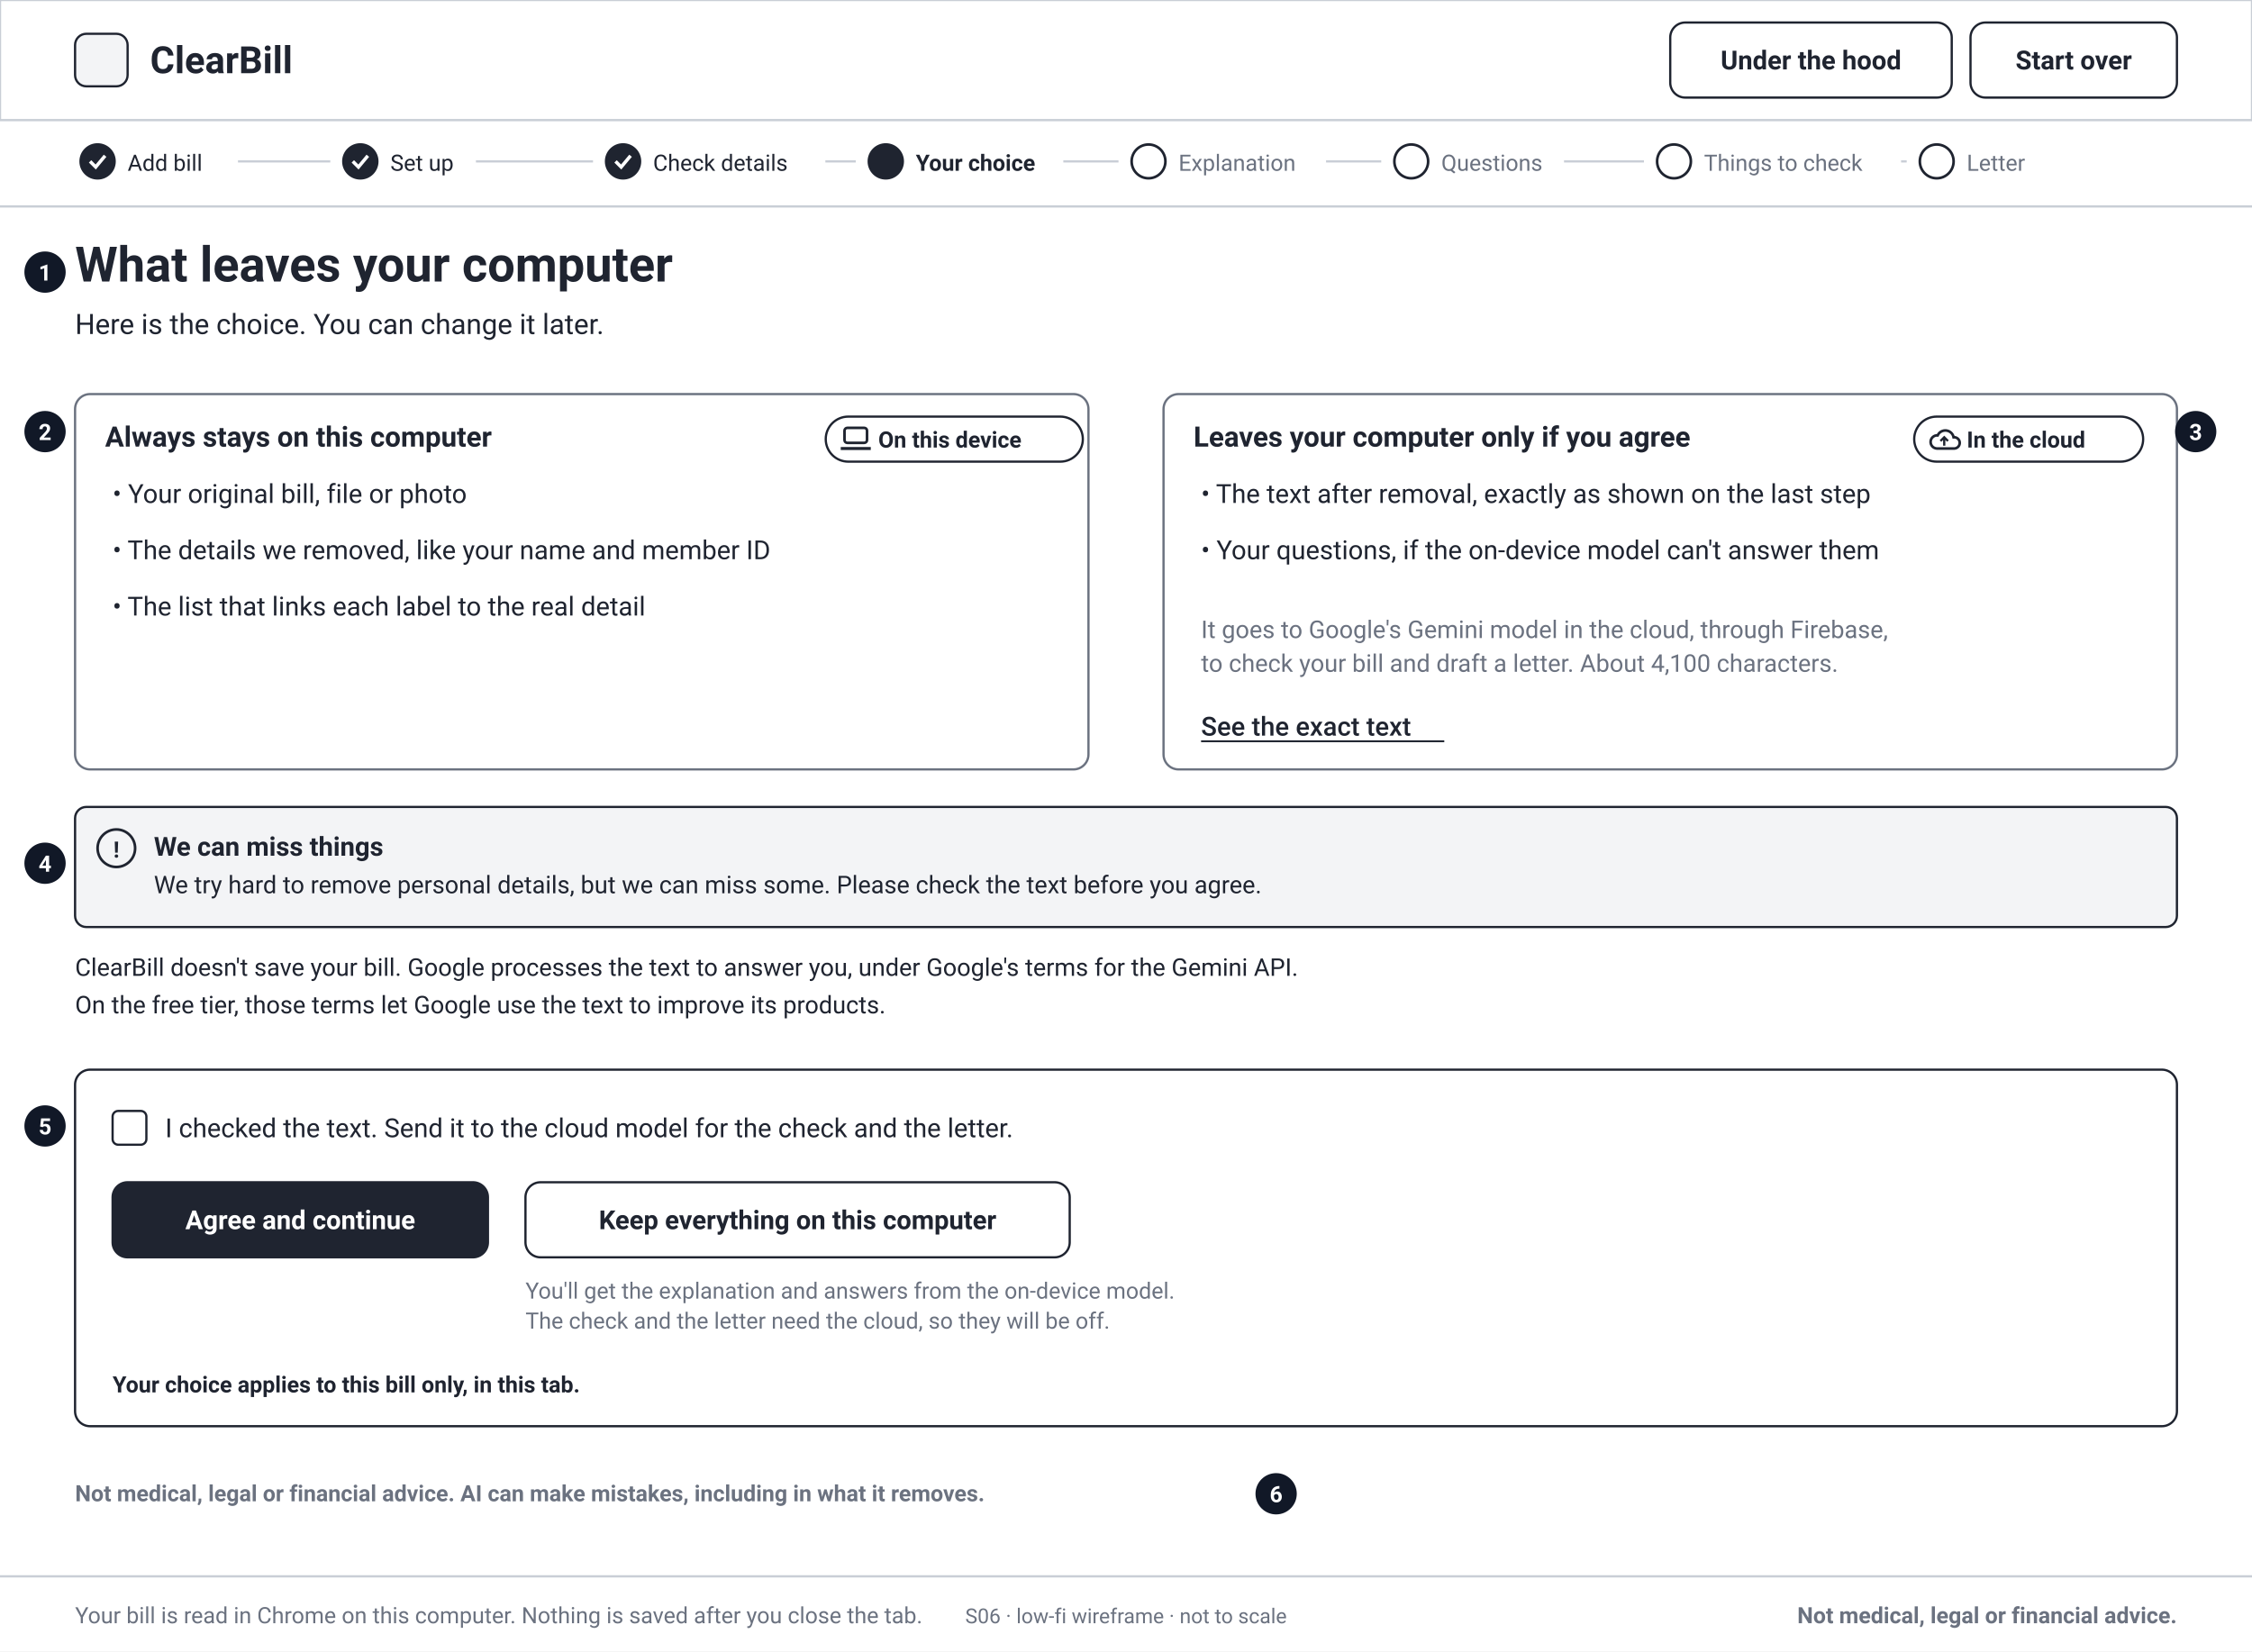
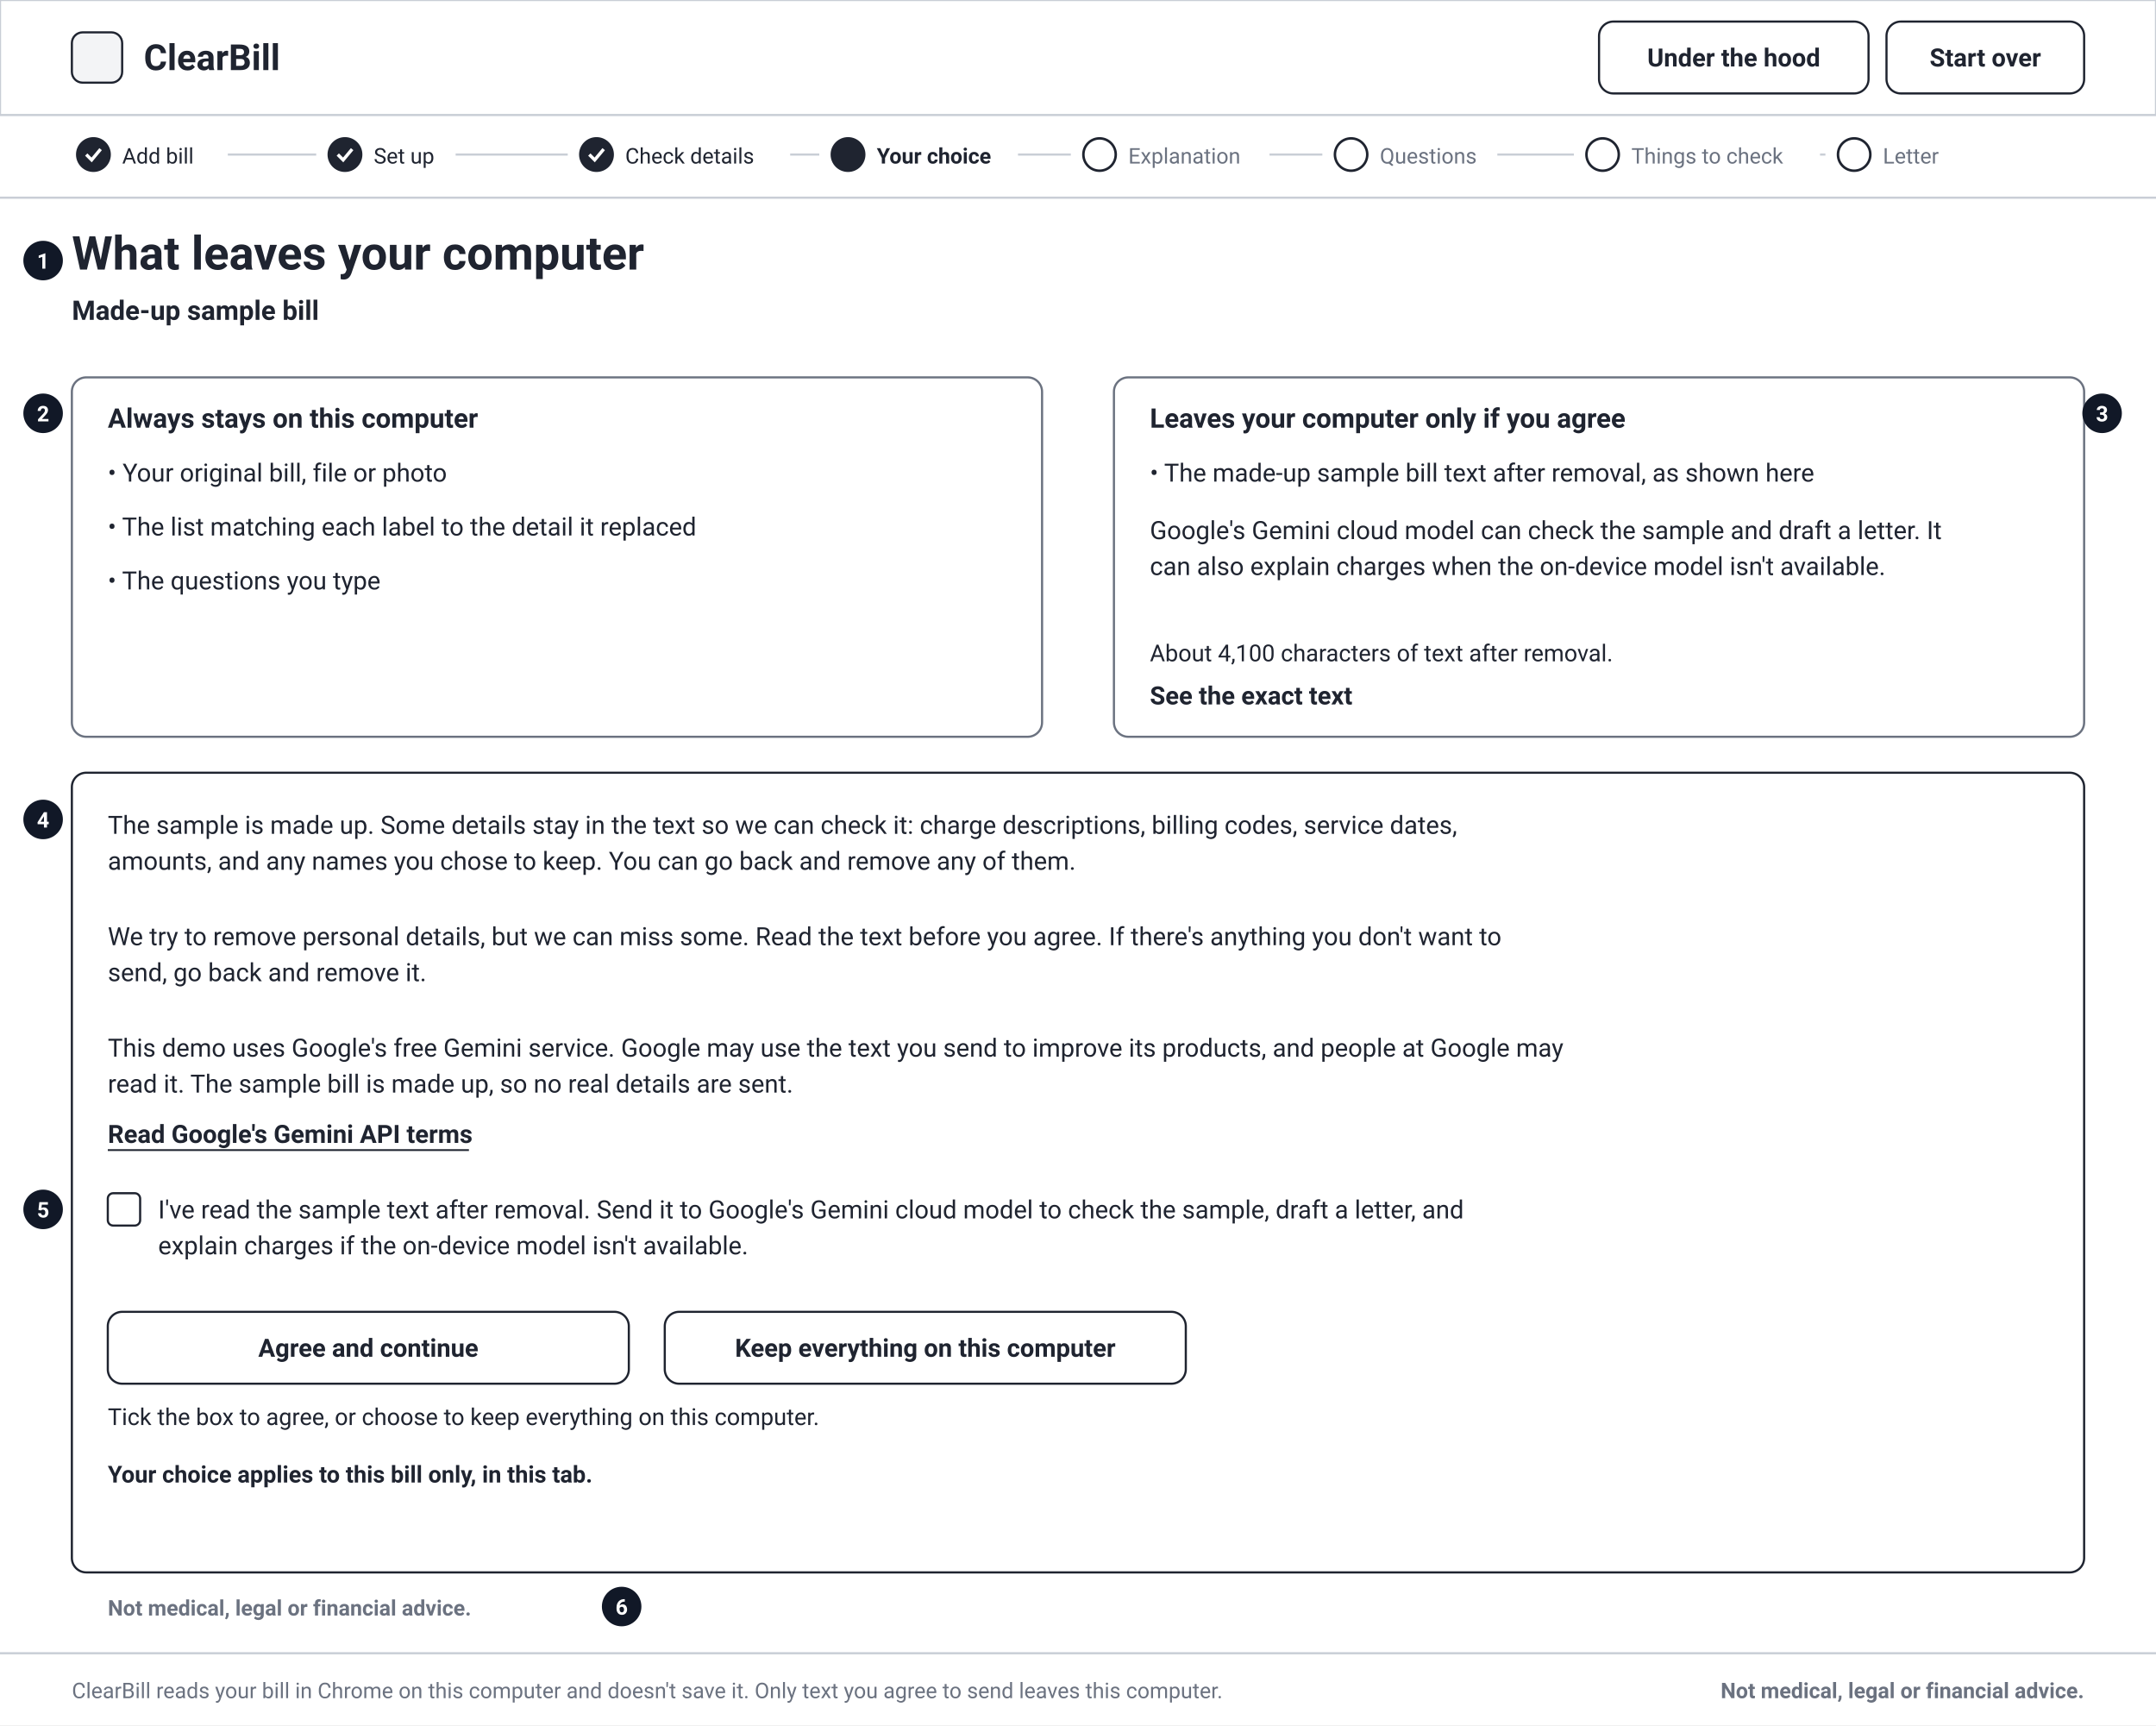
- <svg xmlns="http://www.w3.org/2000/svg" width="1200" height="880" viewBox="0 0 1200 880" role="img" aria-labelledby="t-S06 d-S06" font-family="system-ui, -apple-system, Segoe UI, Roboto, sans-serif">
-   <rect width="1200" height="880" fill="#FFFFFF" />
+ <svg xmlns="http://www.w3.org/2000/svg" width="1200" height="960" viewBox="0 0 1200 960" role="img" aria-labelledby="t-S06 d-S06" font-family="system-ui, -apple-system, Segoe UI, Roboto, sans-serif">
+   <rect width="1200" height="960" fill="#FFFFFF" />
  <rect x="0" y="0" width="1200" height="64" rx="0" fill="#FFFFFF" stroke="#C9CED6" stroke-width="1.2" />
  <rect x="40" y="18" width="28" height="28" rx="6" fill="#F3F4F6" stroke="#1F2430" stroke-width="1.2" />
  <text x="80" y="39" font-size="20" font-weight="700" fill="#1F2430" text-anchor="start">ClearBill</text>
  <rect x="890" y="12" width="150" height="40" rx="8" fill="#FFFFFF" stroke="#1F2430" stroke-width="1.2" />
  <text x="965.0" y="37" font-size="14" font-weight="600" fill="#1F2430" text-anchor="middle">Under the hood</text>
  <rect x="1050" y="12" width="110" height="40" rx="8" fill="#FFFFFF" stroke="#1F2430" stroke-width="1.2" />
  <text x="1105.0" y="37" font-size="14" font-weight="600" fill="#1F2430" text-anchor="middle">Start over</text>
  <circle cx="52.0" cy="86" r="9" fill="#1F2430" stroke="#1F2430" stroke-width="1.4" />
  <path d="M48.0 86 l3 3 l5 -6" fill="none" stroke="#FFFFFF" stroke-width="1.8" />
  <text x="68.0" y="91" font-size="12" font-weight="400" fill="#1F2430" text-anchor="start">Add bill</text>
  <line x1="126.8" y1="86" x2="176.0" y2="86" stroke="#C9CED6" stroke-width="1.2" />
  <circle cx="192.0" cy="86" r="9" fill="#1F2430" stroke="#1F2430" stroke-width="1.4" />
  <path d="M188.0 86 l3 3 l5 -6" fill="none" stroke="#FFFFFF" stroke-width="1.8" />
  <text x="208.0" y="91" font-size="12" font-weight="400" fill="#1F2430" text-anchor="start">Set up</text>
  <line x1="253.6" y1="86" x2="316.0" y2="86" stroke="#C9CED6" stroke-width="1.2" />
  <circle cx="332.0" cy="86" r="9" fill="#1F2430" stroke="#1F2430" stroke-width="1.4" />
  <path d="M328.0 86 l3 3 l5 -6" fill="none" stroke="#FFFFFF" stroke-width="1.8" />
  <text x="348.0" y="91" font-size="12" font-weight="400" fill="#1F2430" text-anchor="start">Check details</text>
  <line x1="439.8" y1="86" x2="456.0" y2="86" stroke="#C9CED6" stroke-width="1.2" />
  <circle cx="472.0" cy="86" r="9" fill="#1F2430" stroke="#1F2430" stroke-width="1.4" />
  <text x="488.0" y="91" font-size="12" font-weight="700" fill="#1F2430" text-anchor="start">Your choice</text>
  <line x1="566.6" y1="86" x2="596.0" y2="86" stroke="#C9CED6" stroke-width="1.2" />
  <circle cx="612.0" cy="86" r="9" fill="#FFFFFF" stroke="#1F2430" stroke-width="1.4" />
  <text x="628.0" y="91" font-size="12" font-weight="400" fill="#6B7280" text-anchor="start">Explanation</text>
  <line x1="706.6" y1="86" x2="736.0" y2="86" stroke="#C9CED6" stroke-width="1.2" />
  <circle cx="752.0" cy="86" r="9" fill="#FFFFFF" stroke="#1F2430" stroke-width="1.4" />
  <text x="768.0" y="91" font-size="12" font-weight="400" fill="#6B7280" text-anchor="start">Questions</text>
  <line x1="833.4" y1="86" x2="876.0" y2="86" stroke="#C9CED6" stroke-width="1.2" />
  <circle cx="892.0" cy="86" r="9" fill="#FFFFFF" stroke="#1F2430" stroke-width="1.4" />
  <text x="908.0" y="91" font-size="12" font-weight="400" fill="#6B7280" text-anchor="start">Things to check</text>
  <line x1="1013.0" y1="86" x2="1016.0" y2="86" stroke="#C9CED6" stroke-width="1.2" />
  <circle cx="1032.0" cy="86" r="9" fill="#FFFFFF" stroke="#1F2430" stroke-width="1.4" />
  <text x="1048.0" y="91" font-size="12" font-weight="400" fill="#6B7280" text-anchor="start">Letter</text>
  <line x1="0" y1="110" x2="1200" y2="110" stroke="#C9CED6" stroke-width="1.2" />
-   <line x1="0" y1="840" x2="1200" y2="840" stroke="#C9CED6" stroke-width="1.2" />
-   <text x="40" y="865" font-size="12" font-weight="400" fill="#6B7280" text-anchor="start">Your bill is read in Chrome on this computer. Nothing is saved after you close the tab.</text>
-   <text x="1160" y="865" font-size="12" font-weight="600" fill="#6B7280" text-anchor="end">Not medical, legal or financial advice.</text>
+   <line x1="0" y1="920" x2="1200" y2="920" stroke="#C9CED6" stroke-width="1.2" />
+   <text x="40" y="945" font-size="12" font-weight="400" fill="#6B7280" text-anchor="start">ClearBill reads your bill in Chrome on this computer and doesn't save it. Only text you agree to send leaves this computer.</text>
+   <text x="1160" y="945" font-size="12" font-weight="600" fill="#6B7280" text-anchor="end">Not medical, legal or financial advice.</text>
  <text x="40" y="150" font-size="26" font-weight="700" fill="#1F2430" text-anchor="start">What leaves your computer</text>
-   <text x="40" y="178" font-size="15" font-weight="400" fill="#1F2430" text-anchor="start">Here is the choice. You can change it later.</text>
+   <text x="40" y="178" font-size="15" font-weight="600" fill="#1F2430" text-anchor="start">Made-up sample bill</text>
  <circle cx="24" cy="145" r="11" fill="#111827" />
  <text x="24" y="149.5" font-size="12" font-weight="700" fill="#FFFFFF" text-anchor="middle">1</text>
  <rect x="40" y="210" width="540" height="200" rx="8" fill="#FFFFFF" stroke="#6B7280" stroke-width="1.2" />
-   <text x="56" y="238" font-size="15" font-weight="700" fill="#1F2430" text-anchor="start">Always stays on this computer</text>
-   <rect x="440" y="222" width="137" height="24" rx="12" fill="#FFFFFF" stroke="#1F2430" stroke-width="1.2" />
-   <rect x="450" y="228" width="12" height="8" rx="1.5" fill="none" stroke="#1F2430" stroke-width="1.4" />
-   <line x1="448" y1="239" x2="464" y2="239" stroke="#1F2430" stroke-width="1.6" />
-   <text x="468" y="238.5" font-size="12" font-weight="600" fill="#1F2430" text-anchor="start">On this device</text>
+   <text x="60" y="238" font-size="15" font-weight="700" fill="#1F2430" text-anchor="start">Always stays on this computer</text>
  <text x="60" y="268" font-size="14" font-weight="400" fill="#1F2430" text-anchor="start">•  Your original bill, file or photo</text>
-   <text x="60" y="298" font-size="14" font-weight="400" fill="#1F2430" text-anchor="start">•  The details we removed, like your name and member ID</text>
-   <text x="60" y="328" font-size="14" font-weight="400" fill="#1F2430" text-anchor="start">•  The list that links each label to the real detail</text>
+   <text x="60" y="298" font-size="14" font-weight="400" fill="#1F2430" text-anchor="start">•  The list matching each label to the detail it replaced</text>
+   <text x="60" y="328" font-size="14" font-weight="400" fill="#1F2430" text-anchor="start">•  The questions you type</text>
  <circle cx="24" cy="230" r="11" fill="#111827" />
  <text x="24" y="234.5" font-size="12" font-weight="700" fill="#FFFFFF" text-anchor="middle">2</text>
  <rect x="620" y="210" width="540" height="200" rx="8" fill="#FFFFFF" stroke="#6B7280" stroke-width="1.2" />
-   <text x="636" y="238" font-size="15" font-weight="700" fill="#1F2430" text-anchor="start">Leaves your computer only if you agree</text>
-   <rect x="1020" y="222" width="122" height="24" rx="12" fill="#FFFFFF" stroke="#1F2430" stroke-width="1.2" />
-   <path d="M1032 239 a3.5 3.5 0 0 1 0.5 -7 a4.5 4.5 0 0 1 8.5 1 a3 3 0 0 1 0.5 6 z" fill="none" stroke="#1F2430" stroke-width="1.4" />
-   <path d="M1036 237.5 v-4.5 m-2 2 l2 -2 l2 2" fill="none" stroke="#1F2430" stroke-width="1.2" />
-   <text x="1048" y="238.5" font-size="12" font-weight="600" fill="#1F2430" text-anchor="start">In the cloud</text>
-   <text x="640" y="268" font-size="14" font-weight="400" fill="#1F2430" text-anchor="start">•  The text after removal, exactly as shown on the last step</text>
-   <text x="640" y="298" font-size="14" font-weight="400" fill="#1F2430" text-anchor="start">•  Your questions, if the on-device model can't answer them</text>
-   <text x="640" y="340" font-size="13" font-weight="400" fill="#6B7280" text-anchor="start">It goes to Google's Gemini model in the cloud, through Firebase,</text>
-   <text x="640" y="358" font-size="13" font-weight="400" fill="#6B7280" text-anchor="start">to check your bill and draft a letter. About 4,100 characters.</text>
-   <text x="640" y="392" font-size="14" font-weight="500" fill="#1F2430" text-anchor="start">See the exact text</text>
-   <line x1="640" y1="395" x2="769.6" y2="395" stroke="#1F2430" stroke-width="1" />
+   <text x="640" y="238" font-size="15" font-weight="700" fill="#1F2430" text-anchor="start">Leaves your computer only if you agree</text>
+   <text x="640" y="268" font-size="14" font-weight="400" fill="#1F2430" text-anchor="start">•  The made-up sample bill text after removal, as shown here</text>
+   <text x="640" y="300" font-size="14" font-weight="400" fill="#1F2430" text-anchor="start">Google's Gemini cloud model can check the sample and draft a letter. It</text>
+   <text x="640" y="320" font-size="14" font-weight="400" fill="#1F2430" text-anchor="start">can also explain charges when the on-device model isn't available.</text>
+   <text x="640" y="368" font-size="13" font-weight="400" fill="#1F2430" text-anchor="start">About 4,100 characters of text after removal.</text>
+   <text x="640" y="392" font-size="14" font-weight="600" fill="#1F2430" text-anchor="start">See the exact text</text>
  <circle cx="1170" cy="230" r="11" fill="#111827" />
  <text x="1170" y="234.5" font-size="12" font-weight="700" fill="#FFFFFF" text-anchor="middle">3</text>
-   <rect x="40" y="430" width="1120" height="64" rx="6" fill="#F3F4F6" stroke="#1F2430" stroke-width="1.2" />
-   <circle cx="62" cy="452" r="10" fill="none" stroke="#1F2430" stroke-width="1.4" />
-   <text x="62" y="457" font-size="12" font-weight="700" fill="#1F2430" text-anchor="middle">!</text>
-   <text x="82" y="456" font-size="14" font-weight="700" fill="#1F2430" text-anchor="start">We can miss things</text>
-   <text x="82" y="476" font-size="13" font-weight="400" fill="#1F2430" text-anchor="start">We try hard to remove personal details, but we can miss some. Please check the text before you agree.</text>
-   <text x="40" y="520" font-size="13" font-weight="400" fill="#1F2430" text-anchor="start">ClearBill doesn't save your bill. Google processes the text to answer you, under Google's terms for the Gemini API.</text>
-   <text x="40" y="540" font-size="13" font-weight="400" fill="#1F2430" text-anchor="start">On the free tier, those terms let Google use the text to improve its products.</text>
-   <circle cx="24" cy="460" r="11" fill="#111827" />
-   <text x="24" y="464.5" font-size="12" font-weight="700" fill="#FFFFFF" text-anchor="middle">4</text>
-   <rect x="40" y="570" width="1120" height="190" rx="8" fill="#FFFFFF" stroke="#1F2430" stroke-width="1.2" />
-   <rect x="60" y="592" width="18" height="18" rx="3" fill="#FFFFFF" stroke="#1F2430" stroke-width="1.2" />
-   <text x="88" y="606" font-size="14" font-weight="400" fill="#1F2430" text-anchor="start">I checked the text. Send it to the cloud model for the check and the letter.</text>
-   <rect x="60" y="630" width="200" height="40" rx="8" fill="#1F2430" stroke="#1F2430" stroke-width="1.2" />
-   <text x="160.0" y="655" font-size="14" font-weight="600" fill="#FFFFFF" text-anchor="middle">Agree and continue</text>
-   <rect x="280" y="630" width="290" height="40" rx="8" fill="#FFFFFF" stroke="#1F2430" stroke-width="1.2" />
-   <text x="425.0" y="655" font-size="14" font-weight="600" fill="#1F2430" text-anchor="middle">Keep everything on this computer</text>
-   <text x="280" y="692" font-size="12" font-weight="400" fill="#6B7280" text-anchor="start">You'll get the explanation and answers from the on-device model.</text>
-   <text x="280" y="708" font-size="12" font-weight="400" fill="#6B7280" text-anchor="start">The check and the letter need the cloud, so they will be off.</text>
-   <text x="60" y="742" font-size="12" font-weight="600" fill="#1F2430" text-anchor="start">Your choice applies to this bill only, in this tab.</text>
-   <circle cx="24" cy="600" r="11" fill="#111827" />
-   <text x="24" y="604.5" font-size="12" font-weight="700" fill="#FFFFFF" text-anchor="middle">5</text>
-   <text x="40" y="800" font-size="12" font-weight="600" fill="#6B7280" text-anchor="start">Not medical, legal or financial advice. AI can make mistakes, including in what it removes.</text>
-   <circle cx="680" cy="796" r="11" fill="#111827" />
-   <text x="680" y="800.5" font-size="12" font-weight="700" fill="#FFFFFF" text-anchor="middle">6</text>
-   <text x="600.0" y="865" font-size="11" fill="#6B7280" text-anchor="middle">S06 · low-fi wireframe · not to scale</text>
+   <rect x="40" y="430" width="1120" height="445" rx="8" fill="#FFFFFF" stroke="#1F2430" stroke-width="1.2" />
+   <text x="60" y="464" font-size="14" font-weight="400" fill="#1F2430" text-anchor="start">The sample is made up. Some details stay in the text so we can check it: charge descriptions, billing codes, service dates,</text>
+   <text x="60" y="484" font-size="14" font-weight="400" fill="#1F2430" text-anchor="start">amounts, and any names you chose to keep. You can go back and remove any of them.</text>
+   <text x="60" y="526" font-size="14" font-weight="400" fill="#1F2430" text-anchor="start">We try to remove personal details, but we can miss some. Read the text before you agree. If there's anything you don't want to</text>
+   <text x="60" y="546" font-size="14" font-weight="400" fill="#1F2430" text-anchor="start">send, go back and remove it.</text>
+   <text x="60" y="588" font-size="14" font-weight="400" fill="#1F2430" text-anchor="start">This demo uses Google's free Gemini service. Google may use the text you send to improve its products, and people at Google may</text>
+   <text x="60" y="608" font-size="14" font-weight="400" fill="#1F2430" text-anchor="start">read it. The sample bill is made up, so no real details are sent.</text>
+   <text x="60" y="636" font-size="14" font-weight="600" fill="#1F2430" text-anchor="start">Read Google's Gemini API terms</text>
+   <line x1="60" y1="640" x2="261" y2="640" stroke="#1F2430" stroke-width="1" />
+   <circle cx="24" cy="456" r="11" fill="#111827" />
+   <text x="24" y="460.5" font-size="12" font-weight="700" fill="#FFFFFF" text-anchor="middle">4</text>
+   <rect x="60" y="664" width="18" height="18" rx="3" fill="#FFFFFF" stroke="#1F2430" stroke-width="1.2" />
+   <text x="88" y="678" font-size="14" font-weight="400" fill="#1F2430" text-anchor="start">I've read the sample text after removal. Send it to Google's Gemini cloud model to check the sample, draft a letter, and</text>
+   <text x="88" y="698" font-size="14" font-weight="400" fill="#1F2430" text-anchor="start">explain charges if the on-device model isn't available.</text>
+   <rect x="60" y="730" width="290" height="40" rx="8" fill="#FFFFFF" stroke="#1F2430" stroke-width="1.2" />
+   <text x="205" y="755" font-size="14" font-weight="600" fill="#1F2430" text-anchor="middle">Agree and continue</text>
+   <rect x="370" y="730" width="290" height="40" rx="8" fill="#FFFFFF" stroke="#1F2430" stroke-width="1.2" />
+   <text x="515" y="755" font-size="14" font-weight="600" fill="#1F2430" text-anchor="middle">Keep everything on this computer</text>
+   <text x="60" y="793" font-size="13" font-weight="400" fill="#1F2430" text-anchor="start">Tick the box to agree, or choose to keep everything on this computer.</text>
+   <text x="60" y="825" font-size="13" font-weight="600" fill="#1F2430" text-anchor="start">Your choice applies to this bill only, in this tab.</text>
+   <circle cx="24" cy="673" r="11" fill="#111827" />
+   <text x="24" y="677.5" font-size="12" font-weight="700" fill="#FFFFFF" text-anchor="middle">5</text>
+   <text x="60" y="899" font-size="12" font-weight="600" fill="#6B7280" text-anchor="start">Not medical, legal or financial advice.</text>
+   <circle cx="346" cy="894" r="11" fill="#111827" />
+   <text x="346" y="898.5" font-size="12" font-weight="700" fill="#FFFFFF" text-anchor="middle">6</text>
</svg>
